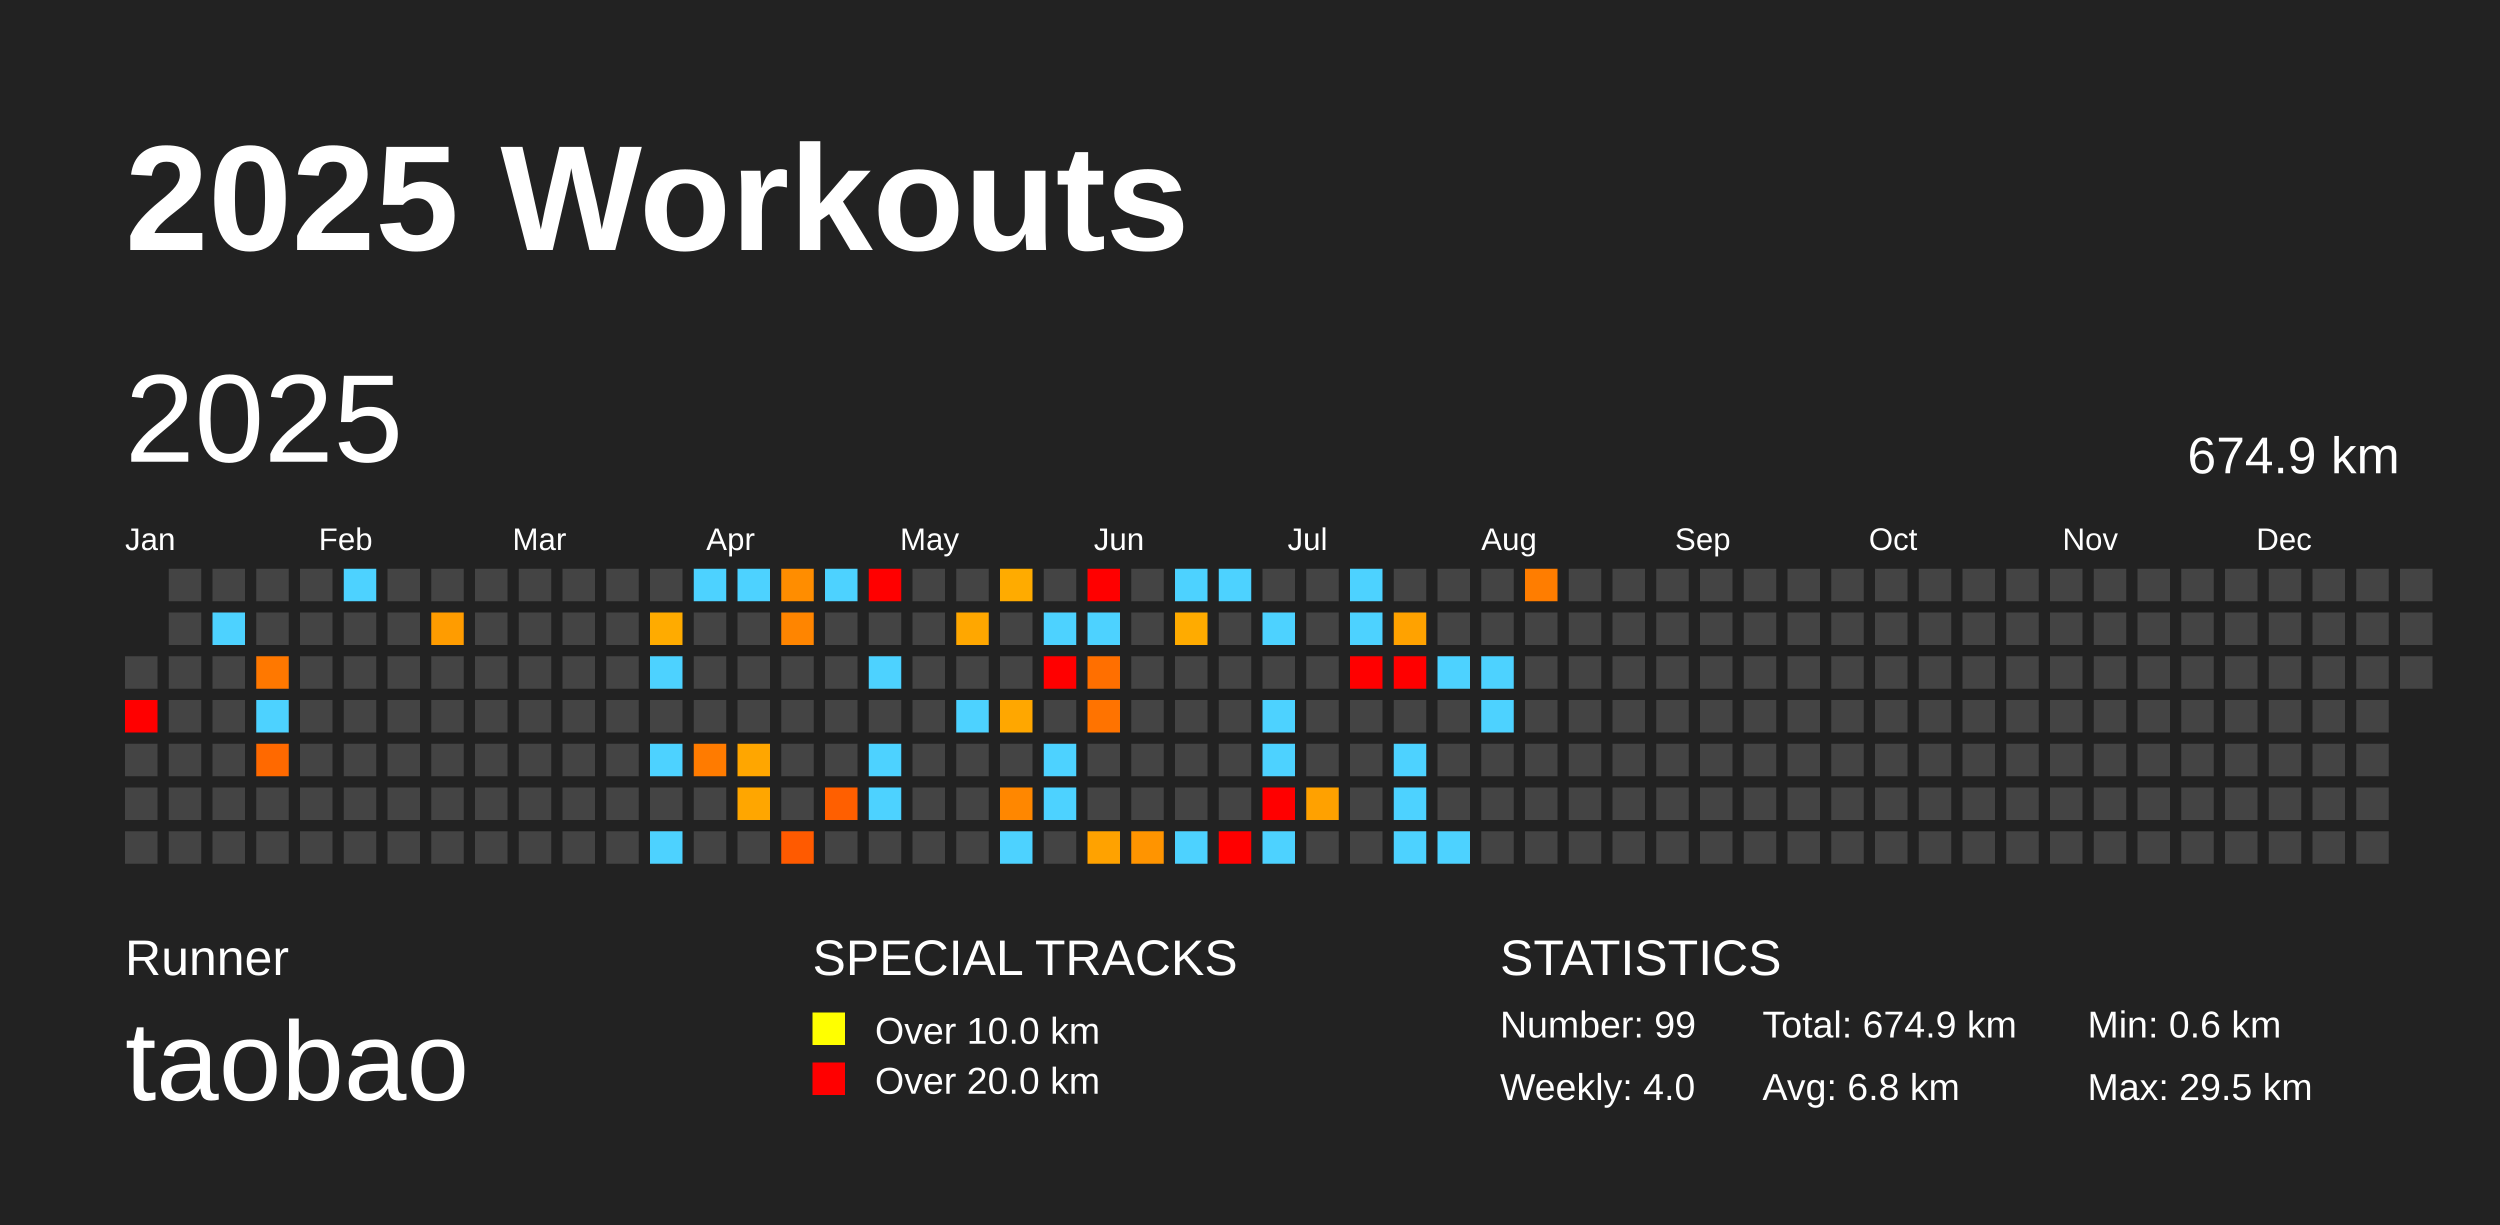
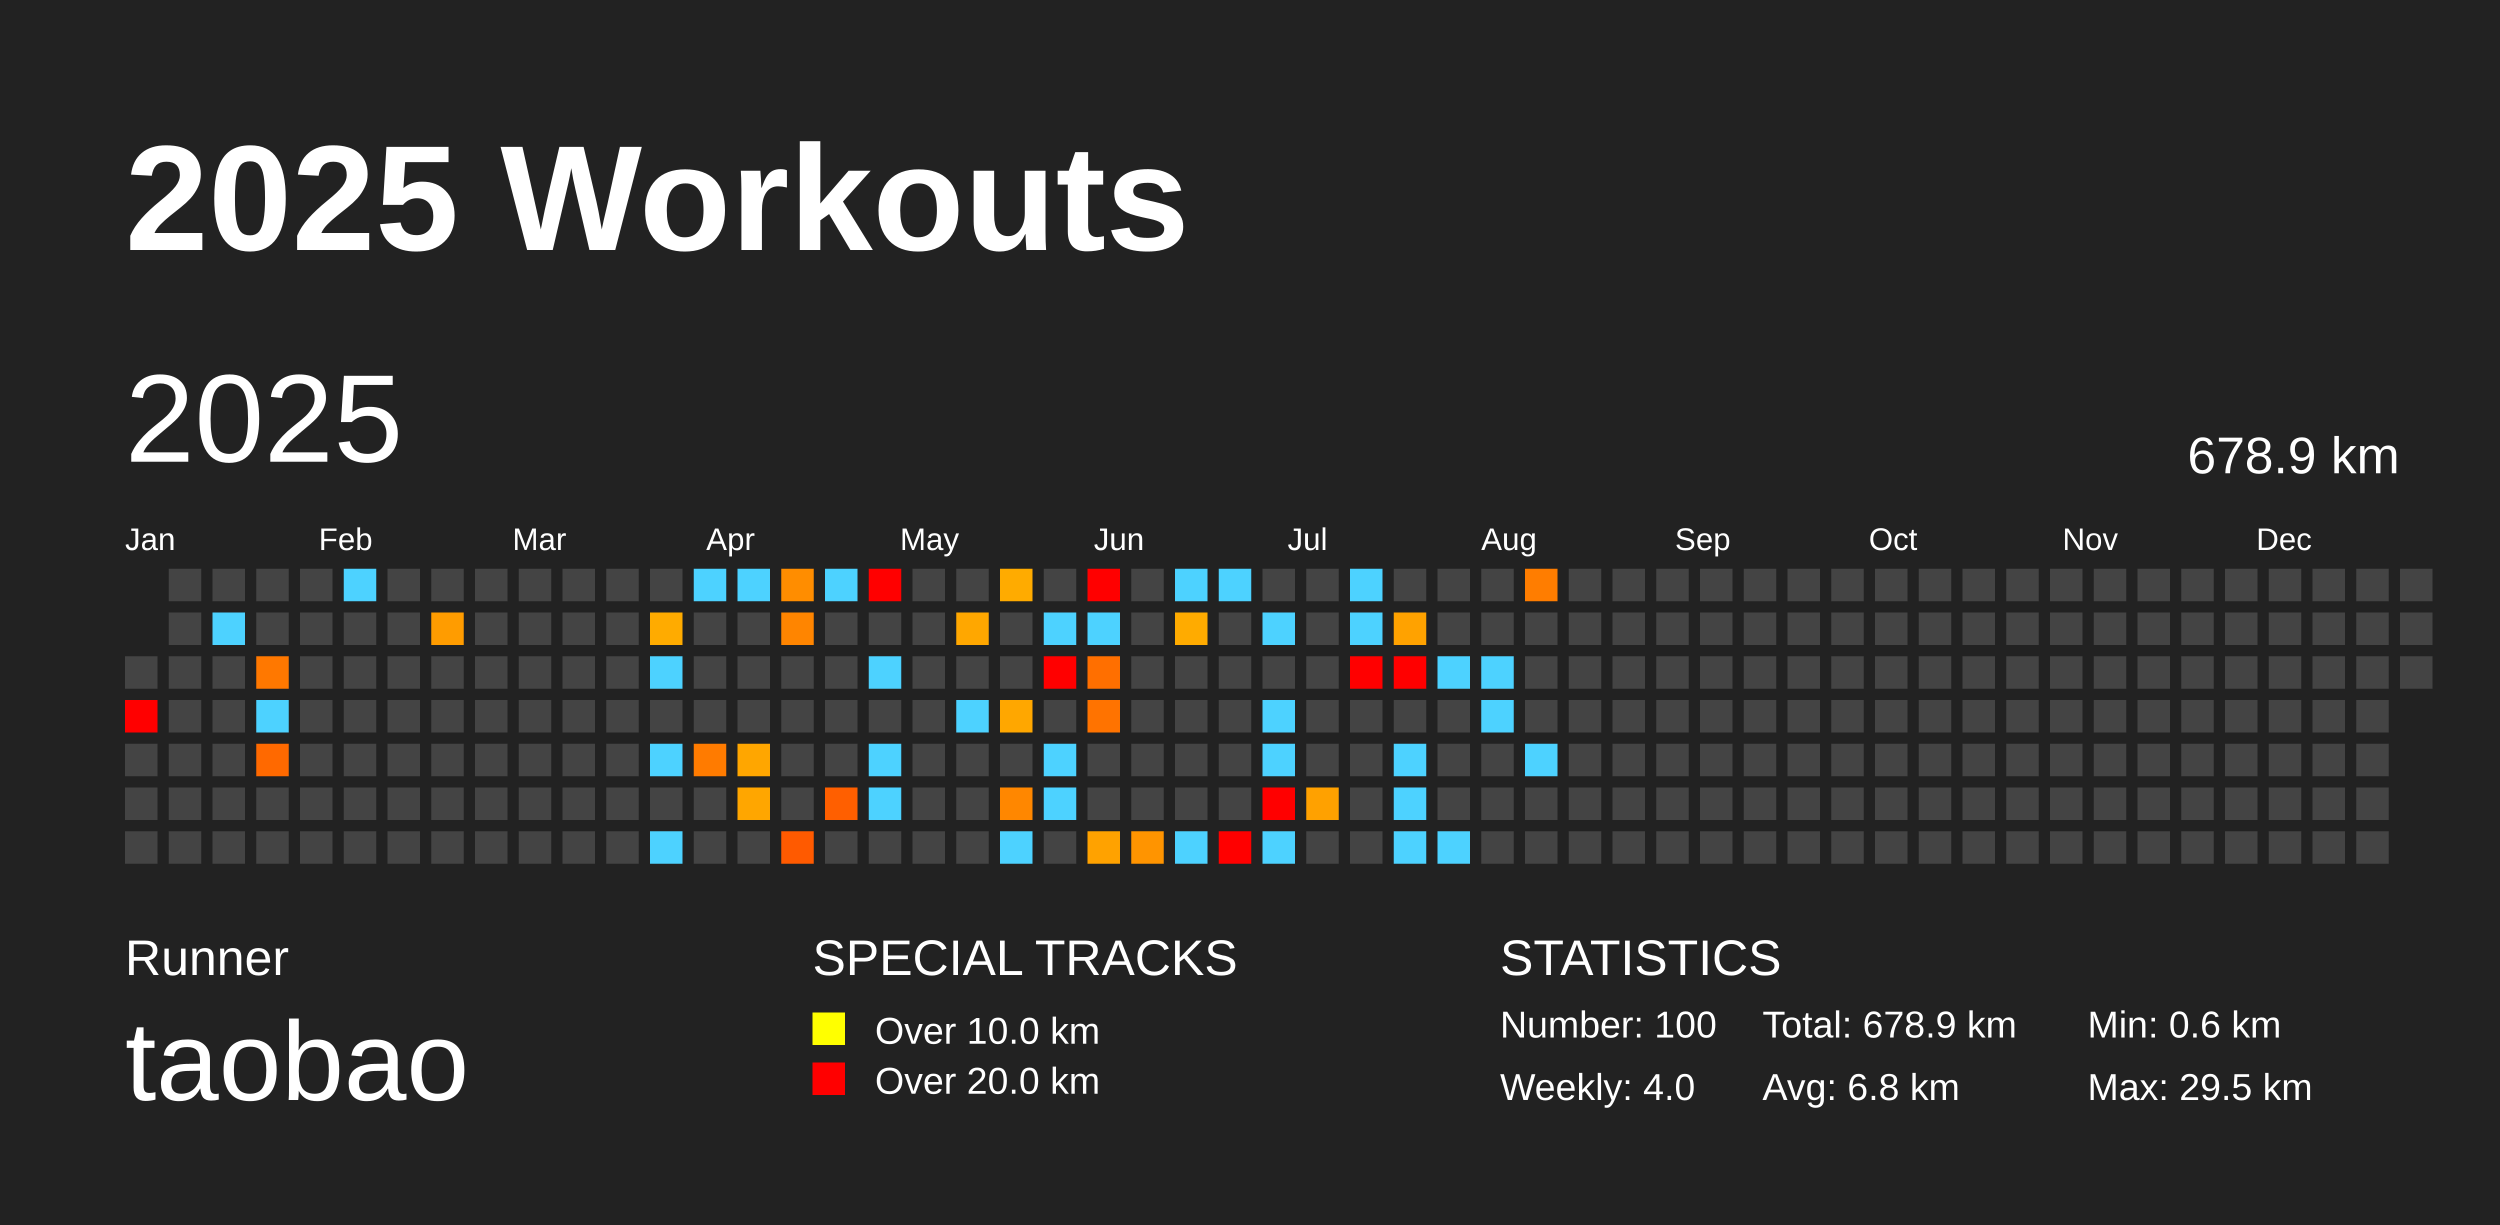
<svg xmlns="http://www.w3.org/2000/svg" baseProfile="full" height="98mm" version="1.1" viewBox="0,0,200,98" width="200mm">
  <defs />
  <rect fill="#222222" height="98" width="200" x="0" y="0" />
  <text fill="#FFFFFF" style="font-size:12px; font-family:Arial; font-weight:bold;" x="10" y="20">2025 Workouts</text>
  <text fill="#FFFFFF" style="font-size:4px; font-family:Arial" x="10" y="78">Runner</text>
  <text fill="#FFFFFF" style="font-size:9px; font-family:Arial" x="10" y="88">taobao</text>
  <text fill="#FFFFFF" style="font-size:4px; font-family:Arial" x="65" y="78">SPECIAL TRACKS</text>
  <rect fill="yellow" height="2.6" width="2.6" x="65" y="81" />
  <text fill="#FFFFFF" style="font-size:3px; font-family:Arial" x="70" y="83.5">Over 10.0 km</text>
  <rect fill="red" height="2.6" width="2.6" x="65" y="85" />
  <text fill="#FFFFFF" style="font-size:3px; font-family:Arial" x="70" y="87.5">Over 20.0 km</text>
  <text fill="#FFFFFF" style="font-size:4px; font-family:Arial" x="120" y="78">STATISTICS</text>
-   <text fill="#FFFFFF" style="font-size:3px; font-family:Arial" x="120" y="83">Number: 99</text>
+   <text fill="#FFFFFF" style="font-size:3px; font-family:Arial" x="120" y="83">Number: 100</text>
  <text fill="#FFFFFF" style="font-size:3px; font-family:Arial" x="120" y="88">Weekly: 4.0</text>
-   <text fill="#FFFFFF" style="font-size:3px; font-family:Arial" x="141" y="83">Total: 674.9 km</text>
+   <text fill="#FFFFFF" style="font-size:3px; font-family:Arial" x="141" y="83">Total: 678.9 km</text>
  <text fill="#FFFFFF" style="font-size:3px; font-family:Arial" x="141" y="88">Avg: 6.8 km</text>
  <text fill="#FFFFFF" style="font-size:3px; font-family:Arial" x="167" y="83">Min: 0.6 km</text>
  <text fill="#FFFFFF" style="font-size:3px; font-family:Arial" x="167" y="88">Max: 29.5 km</text>
  <text dominant-baseline="hanging" fill="#FFFFFF" style="font-size:10.0px; font-family:Arial;" x="10" y="30">2025</text>
-   <text dominant-baseline="hanging" fill="#FFFFFF" style="font-size:4.125px; font-family:Arial;" x="175" y="35">674.9 km</text>
+   <text dominant-baseline="hanging" fill="#FFFFFF" style="font-size:4.125px; font-family:Arial;" x="175" y="35">678.9 km</text>
  <text fill="#FFFFFF" style="font-size:2.5px; font-family:Arial" x="10.0" y="44">Jan</text>
  <text fill="#FFFFFF" style="font-size:2.5px; font-family:Arial" x="25.5" y="44">Feb</text>
  <text fill="#FFFFFF" style="font-size:2.5px; font-family:Arial" x="41.0" y="44">Mar</text>
  <text fill="#FFFFFF" style="font-size:2.5px; font-family:Arial" x="56.5" y="44">Apr</text>
  <text fill="#FFFFFF" style="font-size:2.5px; font-family:Arial" x="72.0" y="44">May</text>
  <text fill="#FFFFFF" style="font-size:2.5px; font-family:Arial" x="87.5" y="44">Jun</text>
  <text fill="#FFFFFF" style="font-size:2.5px; font-family:Arial" x="103.0" y="44">Jul</text>
  <text fill="#FFFFFF" style="font-size:2.5px; font-family:Arial" x="118.5" y="44">Aug</text>
  <text fill="#FFFFFF" style="font-size:2.5px; font-family:Arial" x="134.0" y="44">Sep</text>
  <text fill="#FFFFFF" style="font-size:2.5px; font-family:Arial" x="149.5" y="44">Oct</text>
  <text fill="#FFFFFF" style="font-size:2.5px; font-family:Arial" x="165.0" y="44">Nov</text>
  <text fill="#FFFFFF" style="font-size:2.5px; font-family:Arial" x="180.5" y="44">Dec</text>
  <rect fill="#444444" height="2.6" width="2.6" x="10.0" y="52.5" />
  <rect fill="red" height="2.6" width="2.6" x="10.0" y="56.0" />
  <rect fill="#444444" height="2.6" width="2.6" x="10.0" y="59.5" />
  <rect fill="#444444" height="2.6" width="2.6" x="10.0" y="63.0" />
  <rect fill="#444444" height="2.6" width="2.6" x="10.0" y="66.5" />
  <rect fill="#444444" height="2.6" width="2.6" x="13.5" y="45.5" />
  <rect fill="#444444" height="2.6" width="2.6" x="13.5" y="49.0" />
  <rect fill="#444444" height="2.6" width="2.6" x="13.5" y="52.5" />
  <rect fill="#444444" height="2.6" width="2.6" x="13.5" y="56.0" />
  <rect fill="#444444" height="2.6" width="2.6" x="13.5" y="59.5" />
  <rect fill="#444444" height="2.6" width="2.6" x="13.5" y="63.0" />
  <rect fill="#444444" height="2.6" width="2.6" x="13.5" y="66.5" />
  <rect fill="#444444" height="2.6" width="2.6" x="17.0" y="45.5" />
  <rect fill="#4dd2ff" height="2.6" width="2.6" x="17.0" y="49.0" />
  <rect fill="#444444" height="2.6" width="2.6" x="17.0" y="52.5" />
  <rect fill="#444444" height="2.6" width="2.6" x="17.0" y="56.0" />
  <rect fill="#444444" height="2.6" width="2.6" x="17.0" y="59.5" />
  <rect fill="#444444" height="2.6" width="2.6" x="17.0" y="63.0" />
  <rect fill="#444444" height="2.6" width="2.6" x="17.0" y="66.5" />
  <rect fill="#444444" height="2.6" width="2.6" x="20.5" y="45.5" />
  <rect fill="#444444" height="2.6" width="2.6" x="20.5" y="49.0" />
  <rect fill="#ff7800" height="2.6" width="2.6" x="20.5" y="52.5" />
  <rect fill="#4dd2ff" height="2.6" width="2.6" x="20.5" y="56.0" />
  <rect fill="#ff6900" height="2.6" width="2.6" x="20.5" y="59.5" />
  <rect fill="#444444" height="2.6" width="2.6" x="20.5" y="63.0" />
  <rect fill="#444444" height="2.6" width="2.6" x="20.5" y="66.5" />
  <rect fill="#444444" height="2.6" width="2.6" x="24.0" y="45.5" />
  <rect fill="#444444" height="2.6" width="2.6" x="24.0" y="49.0" />
  <rect fill="#444444" height="2.6" width="2.6" x="24.0" y="52.5" />
  <rect fill="#444444" height="2.6" width="2.6" x="24.0" y="56.0" />
  <rect fill="#444444" height="2.6" width="2.6" x="24.0" y="59.5" />
  <rect fill="#444444" height="2.6" width="2.6" x="24.0" y="63.0" />
  <rect fill="#444444" height="2.6" width="2.6" x="24.0" y="66.5" />
  <rect fill="#4dd2ff" height="2.6" width="2.6" x="27.5" y="45.5" />
  <rect fill="#444444" height="2.6" width="2.6" x="27.5" y="49.0" />
  <rect fill="#444444" height="2.6" width="2.6" x="27.5" y="52.5" />
  <rect fill="#444444" height="2.6" width="2.6" x="27.5" y="56.0" />
  <rect fill="#444444" height="2.6" width="2.6" x="27.5" y="59.5" />
  <rect fill="#444444" height="2.6" width="2.6" x="27.5" y="63.0" />
  <rect fill="#444444" height="2.6" width="2.6" x="27.5" y="66.5" />
  <rect fill="#444444" height="2.6" width="2.6" x="31.0" y="45.5" />
  <rect fill="#444444" height="2.6" width="2.6" x="31.0" y="49.0" />
  <rect fill="#444444" height="2.6" width="2.6" x="31.0" y="52.5" />
  <rect fill="#444444" height="2.6" width="2.6" x="31.0" y="56.0" />
  <rect fill="#444444" height="2.6" width="2.6" x="31.0" y="59.5" />
  <rect fill="#444444" height="2.6" width="2.6" x="31.0" y="63.0" />
  <rect fill="#444444" height="2.6" width="2.6" x="31.0" y="66.5" />
  <rect fill="#444444" height="2.6" width="2.6" x="34.5" y="45.5" />
  <rect fill="#ff9c00" height="2.6" width="2.6" x="34.5" y="49.0" />
  <rect fill="#444444" height="2.6" width="2.6" x="34.5" y="52.5" />
  <rect fill="#444444" height="2.6" width="2.6" x="34.5" y="56.0" />
  <rect fill="#444444" height="2.6" width="2.6" x="34.5" y="59.5" />
  <rect fill="#444444" height="2.6" width="2.6" x="34.5" y="63.0" />
  <rect fill="#444444" height="2.6" width="2.6" x="34.5" y="66.5" />
  <rect fill="#444444" height="2.6" width="2.6" x="38.0" y="45.5" />
  <rect fill="#444444" height="2.6" width="2.6" x="38.0" y="49.0" />
  <rect fill="#444444" height="2.6" width="2.6" x="38.0" y="52.5" />
  <rect fill="#444444" height="2.6" width="2.6" x="38.0" y="56.0" />
  <rect fill="#444444" height="2.6" width="2.6" x="38.0" y="59.5" />
  <rect fill="#444444" height="2.6" width="2.6" x="38.0" y="63.0" />
  <rect fill="#444444" height="2.6" width="2.6" x="38.0" y="66.5" />
  <rect fill="#444444" height="2.6" width="2.6" x="41.5" y="45.5" />
  <rect fill="#444444" height="2.6" width="2.6" x="41.5" y="49.0" />
  <rect fill="#444444" height="2.6" width="2.6" x="41.5" y="52.5" />
  <rect fill="#444444" height="2.6" width="2.6" x="41.5" y="56.0" />
  <rect fill="#444444" height="2.6" width="2.6" x="41.5" y="59.5" />
  <rect fill="#444444" height="2.6" width="2.6" x="41.5" y="63.0" />
  <rect fill="#444444" height="2.6" width="2.6" x="41.5" y="66.5" />
  <rect fill="#444444" height="2.6" width="2.6" x="45.0" y="45.5" />
  <rect fill="#444444" height="2.6" width="2.6" x="45.0" y="49.0" />
  <rect fill="#444444" height="2.6" width="2.6" x="45.0" y="52.5" />
  <rect fill="#444444" height="2.6" width="2.6" x="45.0" y="56.0" />
  <rect fill="#444444" height="2.6" width="2.6" x="45.0" y="59.5" />
  <rect fill="#444444" height="2.6" width="2.6" x="45.0" y="63.0" />
  <rect fill="#444444" height="2.6" width="2.6" x="45.0" y="66.5" />
  <rect fill="#444444" height="2.6" width="2.6" x="48.5" y="45.5" />
  <rect fill="#444444" height="2.6" width="2.6" x="48.5" y="49.0" />
  <rect fill="#444444" height="2.6" width="2.6" x="48.5" y="52.5" />
  <rect fill="#444444" height="2.6" width="2.6" x="48.5" y="56.0" />
  <rect fill="#444444" height="2.6" width="2.6" x="48.5" y="59.5" />
  <rect fill="#444444" height="2.6" width="2.6" x="48.5" y="63.0" />
  <rect fill="#444444" height="2.6" width="2.6" x="48.5" y="66.5" />
  <rect fill="#444444" height="2.6" width="2.6" x="52.0" y="45.5" />
  <rect fill="#ffab00" height="2.6" width="2.6" x="52.0" y="49.0" />
  <rect fill="#4dd2ff" height="2.6" width="2.6" x="52.0" y="52.5" />
  <rect fill="#444444" height="2.6" width="2.6" x="52.0" y="56.0" />
  <rect fill="#4dd2ff" height="2.6" width="2.6" x="52.0" y="59.5" />
  <rect fill="#444444" height="2.6" width="2.6" x="52.0" y="63.0" />
  <rect fill="#4dd2ff" height="2.6" width="2.6" x="52.0" y="66.5" />
  <rect fill="#4dd2ff" height="2.6" width="2.6" x="55.5" y="45.5" />
  <rect fill="#444444" height="2.6" width="2.6" x="55.5" y="49.0" />
  <rect fill="#444444" height="2.6" width="2.6" x="55.5" y="52.5" />
  <rect fill="#444444" height="2.6" width="2.6" x="55.5" y="56.0" />
  <rect fill="#ff7b00" height="2.6" width="2.6" x="55.5" y="59.5" />
  <rect fill="#444444" height="2.6" width="2.6" x="55.5" y="63.0" />
  <rect fill="#444444" height="2.6" width="2.6" x="55.5" y="66.5" />
  <rect fill="#4dd2ff" height="2.6" width="2.6" x="59.0" y="45.5" />
  <rect fill="#444444" height="2.6" width="2.6" x="59.0" y="49.0" />
  <rect fill="#444444" height="2.6" width="2.6" x="59.0" y="52.5" />
  <rect fill="#444444" height="2.6" width="2.6" x="59.0" y="56.0" />
  <rect fill="#ffa600" height="2.6" width="2.6" x="59.0" y="59.5" />
  <rect fill="#ffa600" height="2.6" width="2.6" x="59.0" y="63.0" />
  <rect fill="#444444" height="2.6" width="2.6" x="59.0" y="66.5" />
  <rect fill="#ff8d00" height="2.6" width="2.6" x="62.5" y="45.5" />
  <rect fill="#ff8500" height="2.6" width="2.6" x="62.5" y="49.0" />
  <rect fill="#444444" height="2.6" width="2.6" x="62.5" y="52.5" />
  <rect fill="#444444" height="2.6" width="2.6" x="62.5" y="56.0" />
  <rect fill="#444444" height="2.6" width="2.6" x="62.5" y="59.5" />
  <rect fill="#444444" height="2.6" width="2.6" x="62.5" y="63.0" />
  <rect fill="#ff5a00" height="2.6" width="2.6" x="62.5" y="66.5" />
  <rect fill="#4dd2ff" height="2.6" width="2.6" x="66.0" y="45.5" />
  <rect fill="#444444" height="2.6" width="2.6" x="66.0" y="49.0" />
  <rect fill="#444444" height="2.6" width="2.6" x="66.0" y="52.5" />
  <rect fill="#444444" height="2.6" width="2.6" x="66.0" y="56.0" />
  <rect fill="#444444" height="2.6" width="2.6" x="66.0" y="59.5" />
  <rect fill="#ff5f00" height="2.6" width="2.6" x="66.0" y="63.0" />
  <rect fill="#444444" height="2.6" width="2.6" x="66.0" y="66.5" />
  <rect fill="red" height="2.6" width="2.6" x="69.5" y="45.5" />
  <rect fill="#444444" height="2.6" width="2.6" x="69.5" y="49.0" />
  <rect fill="#4dd2ff" height="2.6" width="2.6" x="69.5" y="52.5" />
  <rect fill="#444444" height="2.6" width="2.6" x="69.5" y="56.0" />
  <rect fill="#4dd2ff" height="2.6" width="2.6" x="69.5" y="59.5" />
  <rect fill="#4dd2ff" height="2.6" width="2.6" x="69.5" y="63.0" />
  <rect fill="#444444" height="2.6" width="2.6" x="69.5" y="66.5" />
  <rect fill="#444444" height="2.6" width="2.6" x="73.0" y="45.5" />
  <rect fill="#444444" height="2.6" width="2.6" x="73.0" y="49.0" />
  <rect fill="#444444" height="2.6" width="2.6" x="73.0" y="52.5" />
  <rect fill="#444444" height="2.6" width="2.6" x="73.0" y="56.0" />
  <rect fill="#444444" height="2.6" width="2.6" x="73.0" y="59.5" />
  <rect fill="#444444" height="2.6" width="2.6" x="73.0" y="63.0" />
  <rect fill="#444444" height="2.6" width="2.6" x="73.0" y="66.5" />
  <rect fill="#444444" height="2.6" width="2.6" x="76.5" y="45.5" />
  <rect fill="#ffa700" height="2.6" width="2.6" x="76.5" y="49.0" />
  <rect fill="#444444" height="2.6" width="2.6" x="76.5" y="52.5" />
  <rect fill="#4dd2ff" height="2.6" width="2.6" x="76.5" y="56.0" />
  <rect fill="#444444" height="2.6" width="2.6" x="76.5" y="59.5" />
  <rect fill="#444444" height="2.6" width="2.6" x="76.5" y="63.0" />
  <rect fill="#444444" height="2.6" width="2.6" x="76.5" y="66.5" />
  <rect fill="#ffab00" height="2.6" width="2.6" x="80.0" y="45.5" />
  <rect fill="#444444" height="2.6" width="2.6" x="80.0" y="49.0" />
  <rect fill="#444444" height="2.6" width="2.6" x="80.0" y="52.5" />
  <rect fill="#ffa700" height="2.6" width="2.6" x="80.0" y="56.0" />
  <rect fill="#444444" height="2.6" width="2.6" x="80.0" y="59.5" />
  <rect fill="#ff8700" height="2.6" width="2.6" x="80.0" y="63.0" />
  <rect fill="#4dd2ff" height="2.6" width="2.6" x="80.0" y="66.5" />
  <rect fill="#444444" height="2.6" width="2.6" x="83.5" y="45.5" />
  <rect fill="#4dd2ff" height="2.6" width="2.6" x="83.5" y="49.0" />
  <rect fill="red" height="2.6" width="2.6" x="83.5" y="52.5" />
  <rect fill="#444444" height="2.6" width="2.6" x="83.5" y="56.0" />
  <rect fill="#4dd2ff" height="2.6" width="2.6" x="83.5" y="59.5" />
  <rect fill="#4dd2ff" height="2.6" width="2.6" x="83.5" y="63.0" />
  <rect fill="#444444" height="2.6" width="2.6" x="83.5" y="66.5" />
  <rect fill="red" height="2.6" width="2.6" x="87.0" y="45.5" />
  <rect fill="#4dd2ff" height="2.6" width="2.6" x="87.0" y="49.0" />
  <rect fill="#ff6f00" height="2.6" width="2.6" x="87.0" y="52.5" />
  <rect fill="#ff7300" height="2.6" width="2.6" x="87.0" y="56.0" />
  <rect fill="#444444" height="2.6" width="2.6" x="87.0" y="59.5" />
  <rect fill="#444444" height="2.6" width="2.6" x="87.0" y="63.0" />
  <rect fill="#ffa200" height="2.6" width="2.6" x="87.0" y="66.5" />
  <rect fill="#444444" height="2.6" width="2.6" x="90.5" y="45.5" />
  <rect fill="#444444" height="2.6" width="2.6" x="90.5" y="49.0" />
  <rect fill="#444444" height="2.6" width="2.6" x="90.5" y="52.5" />
  <rect fill="#444444" height="2.6" width="2.6" x="90.5" y="56.0" />
  <rect fill="#444444" height="2.6" width="2.6" x="90.5" y="59.5" />
  <rect fill="#444444" height="2.6" width="2.6" x="90.5" y="63.0" />
  <rect fill="#ff9400" height="2.6" width="2.6" x="90.5" y="66.5" />
  <rect fill="#4dd2ff" height="2.6" width="2.6" x="94.0" y="45.5" />
  <rect fill="#ffab00" height="2.6" width="2.6" x="94.0" y="49.0" />
  <rect fill="#444444" height="2.6" width="2.6" x="94.0" y="52.5" />
  <rect fill="#444444" height="2.6" width="2.6" x="94.0" y="56.0" />
  <rect fill="#444444" height="2.6" width="2.6" x="94.0" y="59.5" />
  <rect fill="#444444" height="2.6" width="2.6" x="94.0" y="63.0" />
  <rect fill="#4dd2ff" height="2.6" width="2.6" x="94.0" y="66.5" />
  <rect fill="#4dd2ff" height="2.6" width="2.6" x="97.5" y="45.5" />
  <rect fill="#444444" height="2.6" width="2.6" x="97.5" y="49.0" />
  <rect fill="#444444" height="2.6" width="2.6" x="97.5" y="52.5" />
  <rect fill="#444444" height="2.6" width="2.6" x="97.5" y="56.0" />
  <rect fill="#444444" height="2.6" width="2.6" x="97.5" y="59.5" />
  <rect fill="#444444" height="2.6" width="2.6" x="97.5" y="63.0" />
  <rect fill="red" height="2.6" width="2.6" x="97.5" y="66.5" />
  <rect fill="#444444" height="2.6" width="2.6" x="101.0" y="45.5" />
  <rect fill="#4dd2ff" height="2.6" width="2.6" x="101.0" y="49.0" />
  <rect fill="#444444" height="2.6" width="2.6" x="101.0" y="52.5" />
  <rect fill="#4dd2ff" height="2.6" width="2.6" x="101.0" y="56.0" />
  <rect fill="#4dd2ff" height="2.6" width="2.6" x="101.0" y="59.5" />
  <rect fill="red" height="2.6" width="2.6" x="101.0" y="63.0" />
  <rect fill="#4dd2ff" height="2.6" width="2.6" x="101.0" y="66.5" />
  <rect fill="#444444" height="2.6" width="2.6" x="104.5" y="45.5" />
  <rect fill="#444444" height="2.6" width="2.6" x="104.5" y="49.0" />
  <rect fill="#444444" height="2.6" width="2.6" x="104.5" y="52.5" />
  <rect fill="#444444" height="2.6" width="2.6" x="104.5" y="56.0" />
  <rect fill="#444444" height="2.6" width="2.6" x="104.5" y="59.5" />
  <rect fill="#ffa100" height="2.6" width="2.6" x="104.5" y="63.0" />
  <rect fill="#444444" height="2.6" width="2.6" x="104.5" y="66.5" />
  <rect fill="#4dd2ff" height="2.6" width="2.6" x="108.0" y="45.5" />
  <rect fill="#4dd2ff" height="2.6" width="2.6" x="108.0" y="49.0" />
  <rect fill="red" height="2.6" width="2.6" x="108.0" y="52.5" />
  <rect fill="#444444" height="2.6" width="2.6" x="108.0" y="56.0" />
  <rect fill="#444444" height="2.6" width="2.6" x="108.0" y="59.5" />
  <rect fill="#444444" height="2.6" width="2.6" x="108.0" y="63.0" />
  <rect fill="#444444" height="2.6" width="2.6" x="108.0" y="66.5" />
  <rect fill="#444444" height="2.6" width="2.6" x="111.5" y="45.5" />
  <rect fill="#ffa200" height="2.6" width="2.6" x="111.5" y="49.0" />
  <rect fill="red" height="2.6" width="2.6" x="111.5" y="52.5" />
  <rect fill="#444444" height="2.6" width="2.6" x="111.5" y="56.0" />
  <rect fill="#4dd2ff" height="2.6" width="2.6" x="111.5" y="59.5" />
  <rect fill="#4dd2ff" height="2.6" width="2.6" x="111.5" y="63.0" />
  <rect fill="#4dd2ff" height="2.6" width="2.6" x="111.5" y="66.5" />
  <rect fill="#444444" height="2.6" width="2.6" x="115.0" y="45.5" />
  <rect fill="#444444" height="2.6" width="2.6" x="115.0" y="49.0" />
  <rect fill="#4dd2ff" height="2.6" width="2.6" x="115.0" y="52.5" />
  <rect fill="#444444" height="2.6" width="2.6" x="115.0" y="56.0" />
  <rect fill="#444444" height="2.6" width="2.6" x="115.0" y="59.5" />
  <rect fill="#444444" height="2.6" width="2.6" x="115.0" y="63.0" />
  <rect fill="#4dd2ff" height="2.6" width="2.6" x="115.0" y="66.5" />
  <rect fill="#444444" height="2.6" width="2.6" x="118.5" y="45.5" />
  <rect fill="#444444" height="2.6" width="2.6" x="118.5" y="49.0" />
  <rect fill="#4dd2ff" height="2.6" width="2.6" x="118.5" y="52.5" />
  <rect fill="#4dd2ff" height="2.6" width="2.6" x="118.5" y="56.0" />
  <rect fill="#444444" height="2.6" width="2.6" x="118.5" y="59.5" />
  <rect fill="#444444" height="2.6" width="2.6" x="118.5" y="63.0" />
  <rect fill="#444444" height="2.6" width="2.6" x="118.5" y="66.5" />
  <rect fill="#ff7d00" height="2.6" width="2.6" x="122.0" y="45.5" />
  <rect fill="#444444" height="2.6" width="2.6" x="122.0" y="49.0" />
  <rect fill="#444444" height="2.6" width="2.6" x="122.0" y="52.5" />
  <rect fill="#444444" height="2.6" width="2.6" x="122.0" y="56.0" />
-   <rect fill="#444444" height="2.6" width="2.6" x="122.0" y="59.5" />
+   <rect fill="#4dd2ff" height="2.6" width="2.6" x="122.0" y="59.5" />
  <rect fill="#444444" height="2.6" width="2.6" x="122.0" y="63.0" />
  <rect fill="#444444" height="2.6" width="2.6" x="122.0" y="66.5" />
  <rect fill="#444444" height="2.6" width="2.6" x="125.5" y="45.5" />
  <rect fill="#444444" height="2.6" width="2.6" x="125.5" y="49.0" />
  <rect fill="#444444" height="2.6" width="2.6" x="125.5" y="52.5" />
  <rect fill="#444444" height="2.6" width="2.6" x="125.5" y="56.0" />
  <rect fill="#444444" height="2.6" width="2.6" x="125.5" y="59.5" />
  <rect fill="#444444" height="2.6" width="2.6" x="125.5" y="63.0" />
  <rect fill="#444444" height="2.6" width="2.6" x="125.5" y="66.5" />
  <rect fill="#444444" height="2.6" width="2.6" x="129.0" y="45.5" />
  <rect fill="#444444" height="2.6" width="2.6" x="129.0" y="49.0" />
  <rect fill="#444444" height="2.6" width="2.6" x="129.0" y="52.5" />
  <rect fill="#444444" height="2.6" width="2.6" x="129.0" y="56.0" />
  <rect fill="#444444" height="2.6" width="2.6" x="129.0" y="59.5" />
  <rect fill="#444444" height="2.6" width="2.6" x="129.0" y="63.0" />
  <rect fill="#444444" height="2.6" width="2.6" x="129.0" y="66.5" />
  <rect fill="#444444" height="2.6" width="2.6" x="132.5" y="45.5" />
  <rect fill="#444444" height="2.6" width="2.6" x="132.5" y="49.0" />
  <rect fill="#444444" height="2.6" width="2.6" x="132.5" y="52.5" />
  <rect fill="#444444" height="2.6" width="2.6" x="132.5" y="56.0" />
  <rect fill="#444444" height="2.6" width="2.6" x="132.5" y="59.5" />
  <rect fill="#444444" height="2.6" width="2.6" x="132.5" y="63.0" />
  <rect fill="#444444" height="2.6" width="2.6" x="132.5" y="66.5" />
  <rect fill="#444444" height="2.6" width="2.6" x="136.0" y="45.5" />
  <rect fill="#444444" height="2.6" width="2.6" x="136.0" y="49.0" />
  <rect fill="#444444" height="2.6" width="2.6" x="136.0" y="52.5" />
  <rect fill="#444444" height="2.6" width="2.6" x="136.0" y="56.0" />
  <rect fill="#444444" height="2.6" width="2.6" x="136.0" y="59.5" />
  <rect fill="#444444" height="2.6" width="2.6" x="136.0" y="63.0" />
  <rect fill="#444444" height="2.6" width="2.6" x="136.0" y="66.5" />
  <rect fill="#444444" height="2.6" width="2.6" x="139.5" y="45.5" />
  <rect fill="#444444" height="2.6" width="2.6" x="139.5" y="49.0" />
  <rect fill="#444444" height="2.6" width="2.6" x="139.5" y="52.5" />
  <rect fill="#444444" height="2.6" width="2.6" x="139.5" y="56.0" />
  <rect fill="#444444" height="2.6" width="2.6" x="139.5" y="59.5" />
  <rect fill="#444444" height="2.6" width="2.6" x="139.5" y="63.0" />
  <rect fill="#444444" height="2.6" width="2.6" x="139.5" y="66.5" />
  <rect fill="#444444" height="2.6" width="2.6" x="143.0" y="45.5" />
  <rect fill="#444444" height="2.6" width="2.6" x="143.0" y="49.0" />
  <rect fill="#444444" height="2.6" width="2.6" x="143.0" y="52.5" />
  <rect fill="#444444" height="2.6" width="2.6" x="143.0" y="56.0" />
  <rect fill="#444444" height="2.6" width="2.6" x="143.0" y="59.5" />
  <rect fill="#444444" height="2.6" width="2.6" x="143.0" y="63.0" />
  <rect fill="#444444" height="2.6" width="2.6" x="143.0" y="66.5" />
  <rect fill="#444444" height="2.6" width="2.6" x="146.5" y="45.5" />
  <rect fill="#444444" height="2.6" width="2.6" x="146.5" y="49.0" />
  <rect fill="#444444" height="2.6" width="2.6" x="146.5" y="52.5" />
  <rect fill="#444444" height="2.6" width="2.6" x="146.5" y="56.0" />
  <rect fill="#444444" height="2.6" width="2.6" x="146.5" y="59.5" />
  <rect fill="#444444" height="2.6" width="2.6" x="146.5" y="63.0" />
  <rect fill="#444444" height="2.6" width="2.6" x="146.5" y="66.5" />
  <rect fill="#444444" height="2.6" width="2.6" x="150.0" y="45.5" />
  <rect fill="#444444" height="2.6" width="2.6" x="150.0" y="49.0" />
  <rect fill="#444444" height="2.6" width="2.6" x="150.0" y="52.5" />
  <rect fill="#444444" height="2.6" width="2.6" x="150.0" y="56.0" />
  <rect fill="#444444" height="2.6" width="2.6" x="150.0" y="59.5" />
  <rect fill="#444444" height="2.6" width="2.6" x="150.0" y="63.0" />
  <rect fill="#444444" height="2.6" width="2.6" x="150.0" y="66.5" />
  <rect fill="#444444" height="2.6" width="2.6" x="153.5" y="45.5" />
  <rect fill="#444444" height="2.6" width="2.6" x="153.5" y="49.0" />
  <rect fill="#444444" height="2.6" width="2.6" x="153.5" y="52.5" />
  <rect fill="#444444" height="2.6" width="2.6" x="153.5" y="56.0" />
  <rect fill="#444444" height="2.6" width="2.6" x="153.5" y="59.5" />
  <rect fill="#444444" height="2.6" width="2.6" x="153.5" y="63.0" />
  <rect fill="#444444" height="2.6" width="2.6" x="153.5" y="66.5" />
  <rect fill="#444444" height="2.6" width="2.6" x="157.0" y="45.5" />
  <rect fill="#444444" height="2.6" width="2.6" x="157.0" y="49.0" />
  <rect fill="#444444" height="2.6" width="2.6" x="157.0" y="52.5" />
  <rect fill="#444444" height="2.6" width="2.6" x="157.0" y="56.0" />
  <rect fill="#444444" height="2.6" width="2.6" x="157.0" y="59.5" />
  <rect fill="#444444" height="2.6" width="2.6" x="157.0" y="63.0" />
  <rect fill="#444444" height="2.6" width="2.6" x="157.0" y="66.5" />
  <rect fill="#444444" height="2.6" width="2.6" x="160.5" y="45.5" />
  <rect fill="#444444" height="2.6" width="2.6" x="160.5" y="49.0" />
  <rect fill="#444444" height="2.6" width="2.6" x="160.5" y="52.5" />
  <rect fill="#444444" height="2.6" width="2.6" x="160.5" y="56.0" />
  <rect fill="#444444" height="2.6" width="2.6" x="160.5" y="59.5" />
  <rect fill="#444444" height="2.6" width="2.6" x="160.5" y="63.0" />
  <rect fill="#444444" height="2.6" width="2.6" x="160.5" y="66.5" />
  <rect fill="#444444" height="2.6" width="2.6" x="164.0" y="45.5" />
  <rect fill="#444444" height="2.6" width="2.6" x="164.0" y="49.0" />
  <rect fill="#444444" height="2.6" width="2.6" x="164.0" y="52.5" />
  <rect fill="#444444" height="2.6" width="2.6" x="164.0" y="56.0" />
  <rect fill="#444444" height="2.6" width="2.6" x="164.0" y="59.5" />
  <rect fill="#444444" height="2.6" width="2.6" x="164.0" y="63.0" />
  <rect fill="#444444" height="2.6" width="2.6" x="164.0" y="66.5" />
  <rect fill="#444444" height="2.6" width="2.6" x="167.5" y="45.5" />
  <rect fill="#444444" height="2.6" width="2.6" x="167.5" y="49.0" />
  <rect fill="#444444" height="2.6" width="2.6" x="167.5" y="52.5" />
  <rect fill="#444444" height="2.6" width="2.6" x="167.5" y="56.0" />
  <rect fill="#444444" height="2.6" width="2.6" x="167.5" y="59.5" />
  <rect fill="#444444" height="2.6" width="2.6" x="167.5" y="63.0" />
  <rect fill="#444444" height="2.6" width="2.6" x="167.5" y="66.5" />
  <rect fill="#444444" height="2.6" width="2.6" x="171.0" y="45.5" />
  <rect fill="#444444" height="2.6" width="2.6" x="171.0" y="49.0" />
  <rect fill="#444444" height="2.6" width="2.6" x="171.0" y="52.5" />
  <rect fill="#444444" height="2.6" width="2.6" x="171.0" y="56.0" />
  <rect fill="#444444" height="2.6" width="2.6" x="171.0" y="59.5" />
  <rect fill="#444444" height="2.6" width="2.6" x="171.0" y="63.0" />
  <rect fill="#444444" height="2.6" width="2.6" x="171.0" y="66.5" />
  <rect fill="#444444" height="2.6" width="2.6" x="174.5" y="45.5" />
  <rect fill="#444444" height="2.6" width="2.6" x="174.5" y="49.0" />
  <rect fill="#444444" height="2.6" width="2.6" x="174.5" y="52.5" />
  <rect fill="#444444" height="2.6" width="2.6" x="174.5" y="56.0" />
  <rect fill="#444444" height="2.6" width="2.6" x="174.5" y="59.5" />
  <rect fill="#444444" height="2.6" width="2.6" x="174.5" y="63.0" />
  <rect fill="#444444" height="2.6" width="2.6" x="174.5" y="66.5" />
  <rect fill="#444444" height="2.6" width="2.6" x="178.0" y="45.5" />
  <rect fill="#444444" height="2.6" width="2.6" x="178.0" y="49.0" />
  <rect fill="#444444" height="2.6" width="2.6" x="178.0" y="52.5" />
  <rect fill="#444444" height="2.6" width="2.6" x="178.0" y="56.0" />
  <rect fill="#444444" height="2.6" width="2.6" x="178.0" y="59.5" />
  <rect fill="#444444" height="2.6" width="2.6" x="178.0" y="63.0" />
  <rect fill="#444444" height="2.6" width="2.6" x="178.0" y="66.5" />
  <rect fill="#444444" height="2.6" width="2.6" x="181.5" y="45.5" />
  <rect fill="#444444" height="2.6" width="2.6" x="181.5" y="49.0" />
  <rect fill="#444444" height="2.6" width="2.6" x="181.5" y="52.5" />
  <rect fill="#444444" height="2.6" width="2.6" x="181.5" y="56.0" />
  <rect fill="#444444" height="2.6" width="2.6" x="181.5" y="59.5" />
  <rect fill="#444444" height="2.6" width="2.6" x="181.5" y="63.0" />
  <rect fill="#444444" height="2.6" width="2.6" x="181.5" y="66.5" />
  <rect fill="#444444" height="2.6" width="2.6" x="185.0" y="45.5" />
  <rect fill="#444444" height="2.6" width="2.6" x="185.0" y="49.0" />
  <rect fill="#444444" height="2.6" width="2.6" x="185.0" y="52.5" />
  <rect fill="#444444" height="2.6" width="2.6" x="185.0" y="56.0" />
  <rect fill="#444444" height="2.6" width="2.6" x="185.0" y="59.5" />
  <rect fill="#444444" height="2.6" width="2.6" x="185.0" y="63.0" />
  <rect fill="#444444" height="2.6" width="2.6" x="185.0" y="66.5" />
  <rect fill="#444444" height="2.6" width="2.6" x="188.5" y="45.5" />
  <rect fill="#444444" height="2.6" width="2.6" x="188.5" y="49.0" />
  <rect fill="#444444" height="2.6" width="2.6" x="188.5" y="52.5" />
  <rect fill="#444444" height="2.6" width="2.6" x="188.5" y="56.0" />
  <rect fill="#444444" height="2.6" width="2.6" x="188.5" y="59.5" />
  <rect fill="#444444" height="2.6" width="2.6" x="188.5" y="63.0" />
  <rect fill="#444444" height="2.6" width="2.6" x="188.5" y="66.5" />
  <rect fill="#444444" height="2.6" width="2.6" x="192.0" y="45.5" />
  <rect fill="#444444" height="2.6" width="2.6" x="192.0" y="49.0" />
  <rect fill="#444444" height="2.6" width="2.6" x="192.0" y="52.5" />
</svg>
